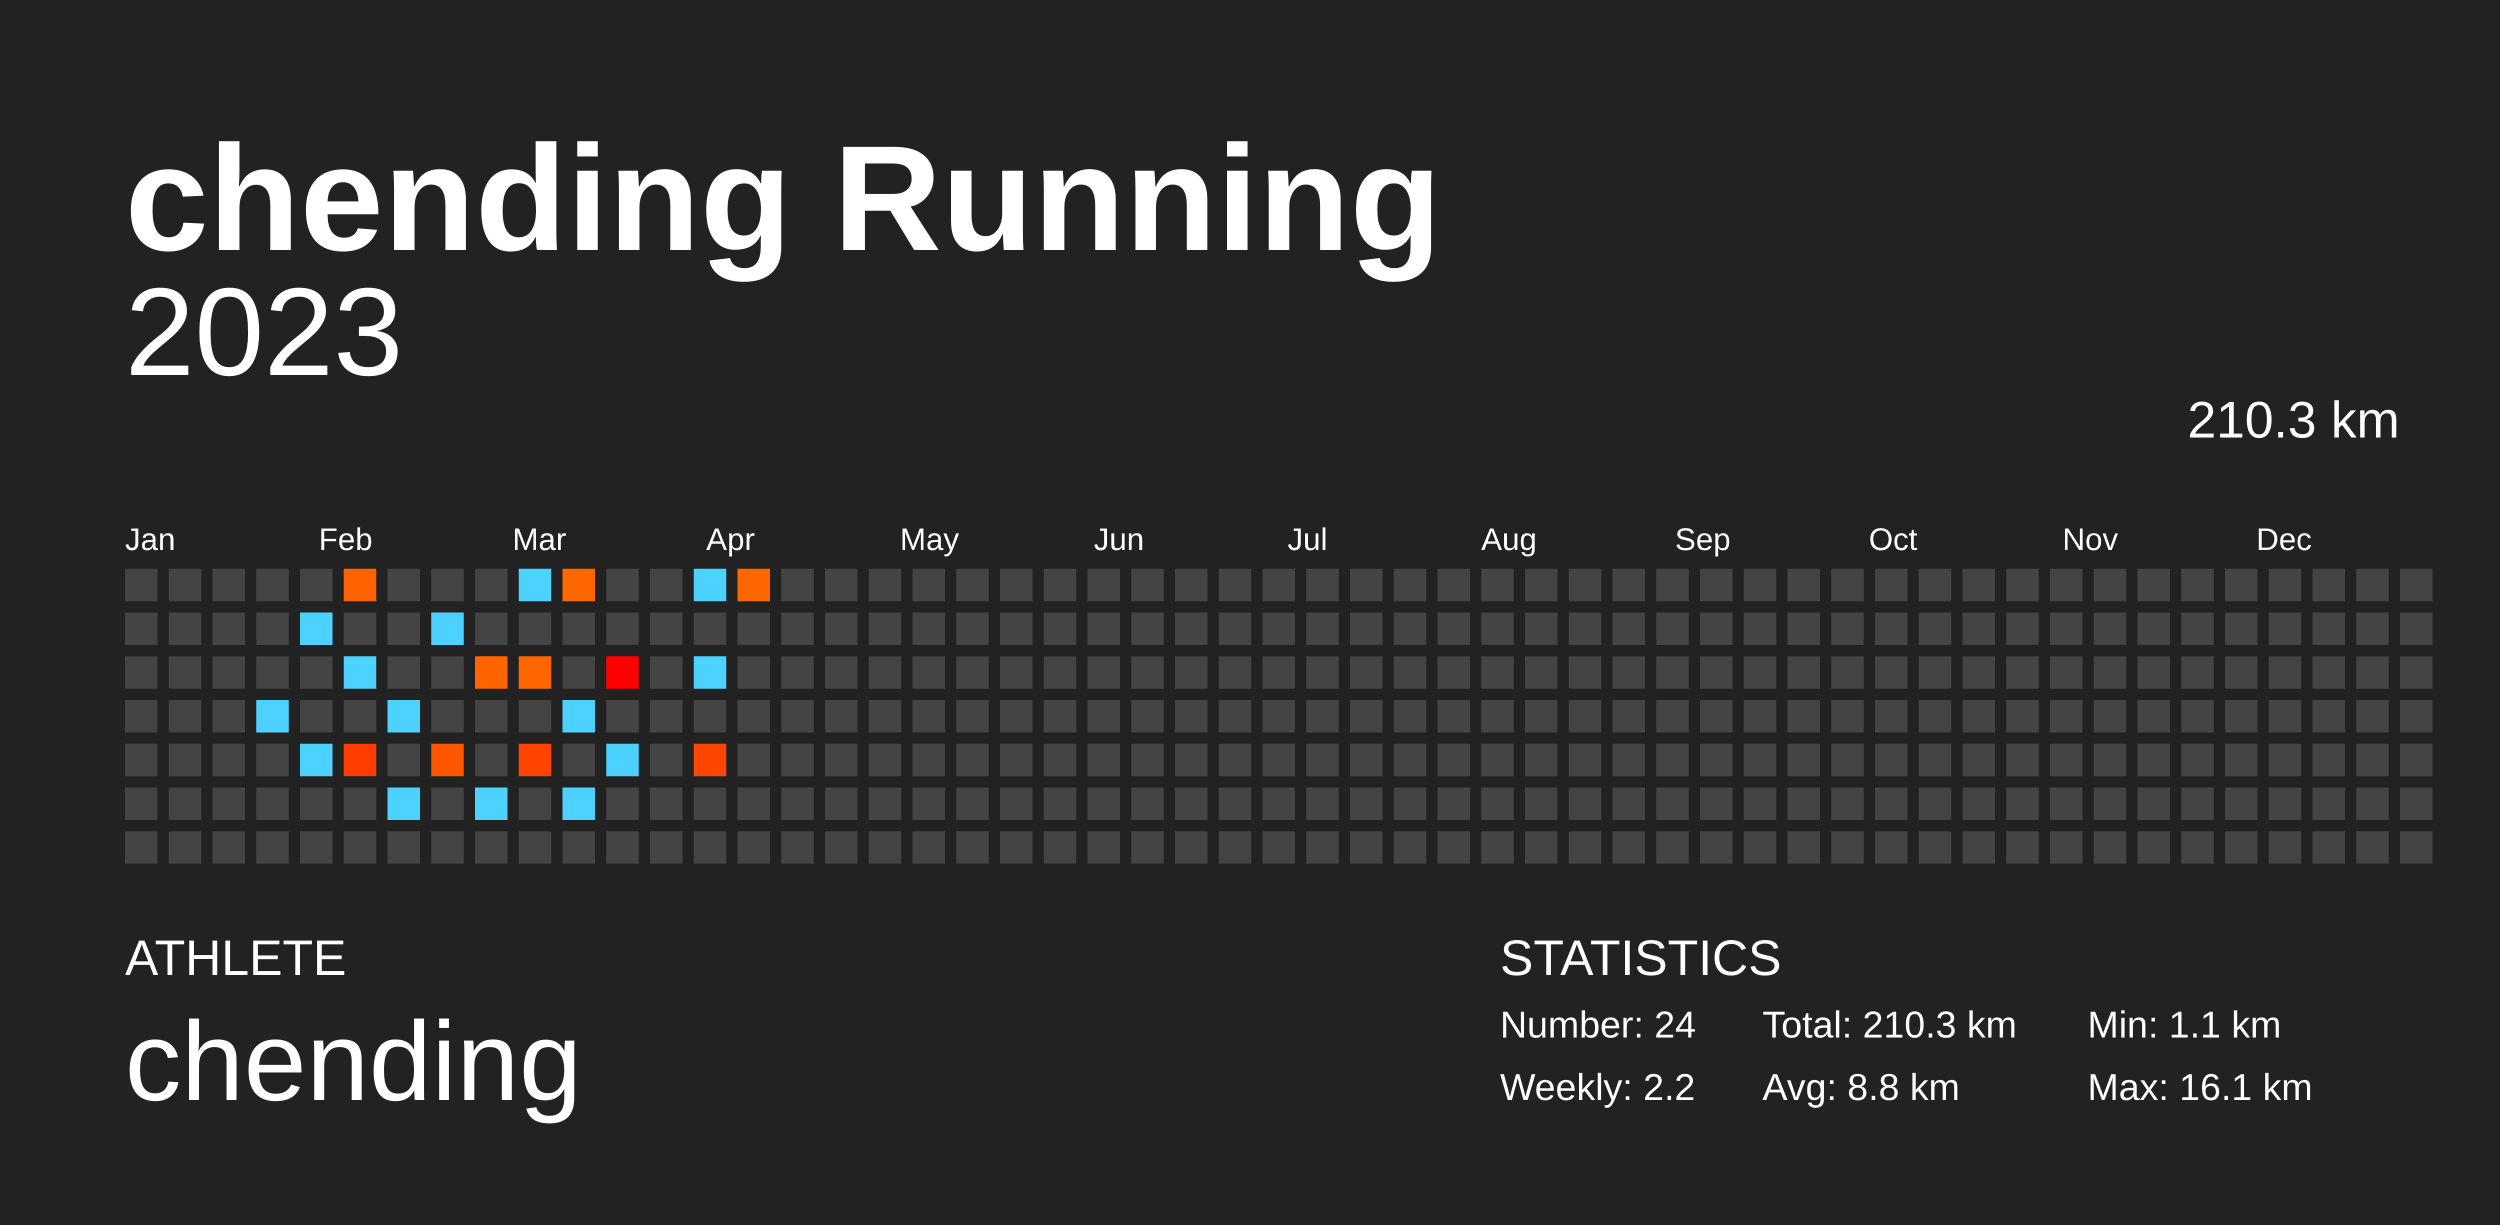
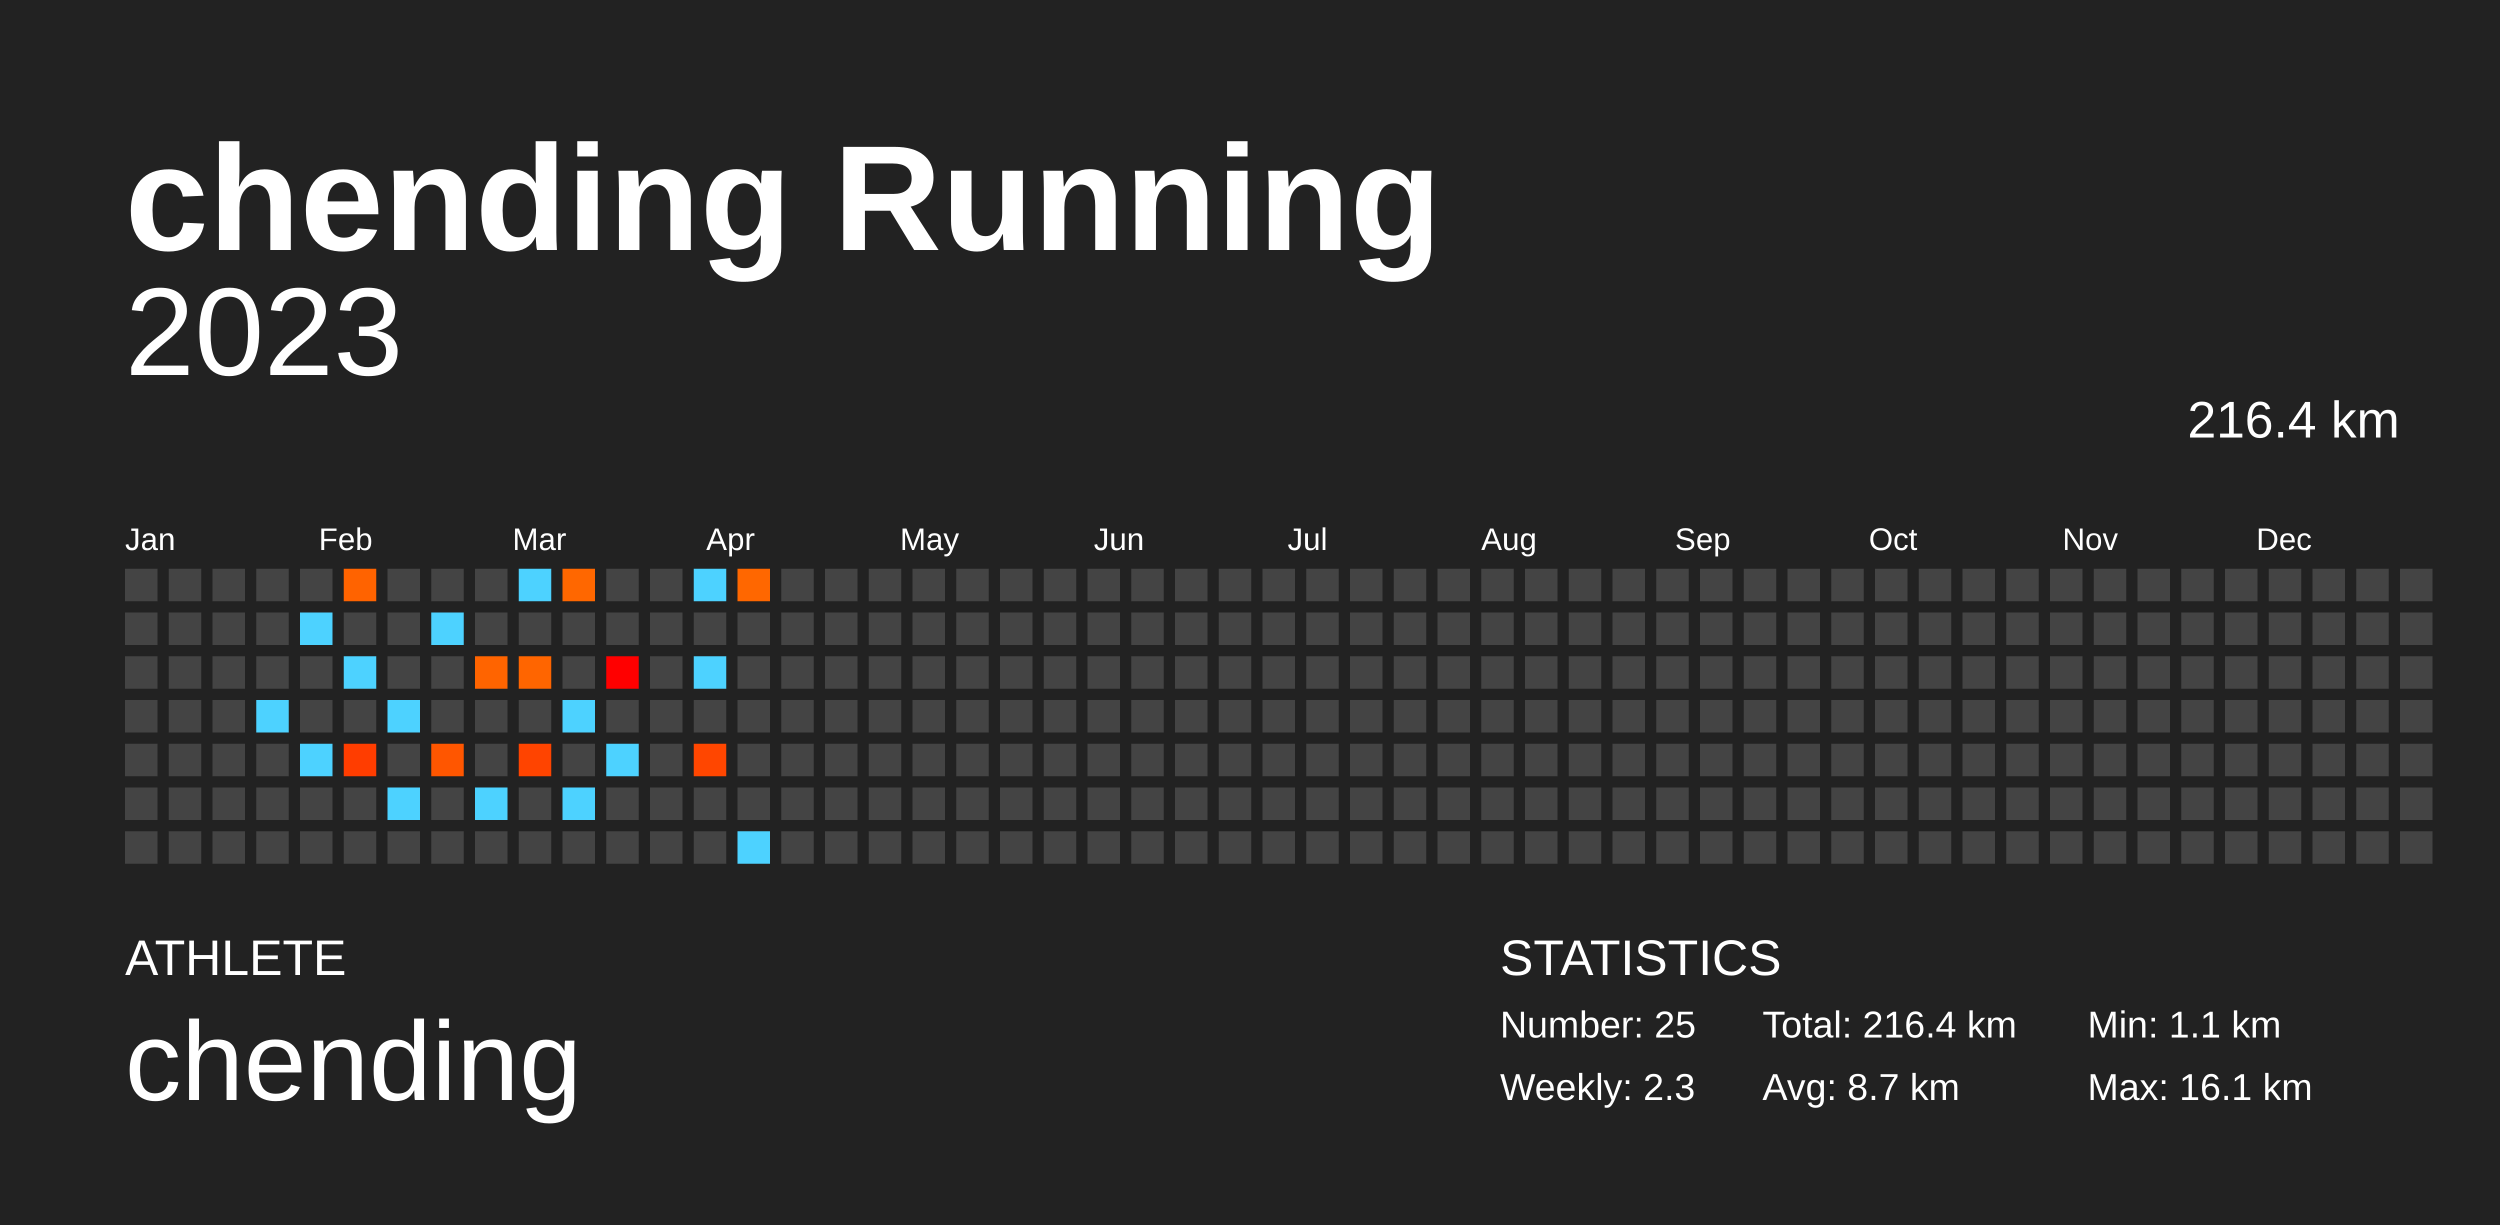
<svg xmlns="http://www.w3.org/2000/svg" baseProfile="full" height="98mm" version="1.1" viewBox="0,0,200,98" width="200mm">
  <defs />
  <rect fill="#222222" height="98" width="200" x="0" y="0" />
  <text fill="#FFFFFF" style="font-size:12px; font-family:Arial; font-weight:bold;" x="10" y="20">chending Running</text>
  <text fill="#FFFFFF" style="font-size:4px; font-family:Arial" x="10" y="78">ATHLETE</text>
  <text fill="#FFFFFF" style="font-size:9px; font-family:Arial" x="10" y="88">chending</text>
  <text fill="#FFFFFF" style="font-size:4px; font-family:Arial" x="120" y="78">STATISTICS</text>
-   <text fill="#FFFFFF" style="font-size:3px; font-family:Arial" x="120" y="83">Number: 24</text>
-   <text fill="#FFFFFF" style="font-size:3px; font-family:Arial" x="120" y="88">Weekly: 2.2</text>
-   <text fill="#FFFFFF" style="font-size:3px; font-family:Arial" x="141" y="83">Total: 210.3 km</text>
-   <text fill="#FFFFFF" style="font-size:3px; font-family:Arial" x="141" y="88">Avg: 8.8 km</text>
+   <text fill="#FFFFFF" style="font-size:3px; font-family:Arial" x="120" y="83">Number: 25</text>
+   <text fill="#FFFFFF" style="font-size:3px; font-family:Arial" x="120" y="88">Weekly: 2.3</text>
+   <text fill="#FFFFFF" style="font-size:3px; font-family:Arial" x="141" y="83">Total: 216.4 km</text>
+   <text fill="#FFFFFF" style="font-size:3px; font-family:Arial" x="141" y="88">Avg: 8.7 km</text>
  <text fill="#FFFFFF" style="font-size:3px; font-family:Arial" x="167" y="83">Min: 1.1 km</text>
  <text fill="#FFFFFF" style="font-size:3px; font-family:Arial" x="167" y="88">Max: 16.1 km</text>
  <text alignment-baseline="hanging" fill="#FFFFFF" style="font-size:10.0px; font-family:Arial;" x="10" y="30">2023</text>
-   <text alignment-baseline="hanging" fill="#FFFFFF" style="font-size:4.125px; font-family:Arial;" x="175" y="35">210.3 km</text>
+   <text alignment-baseline="hanging" fill="#FFFFFF" style="font-size:4.125px; font-family:Arial;" x="175" y="35">216.4 km</text>
  <text fill="#FFFFFF" style="font-size:2.5px; font-family:Arial" x="10.0" y="44">Jan</text>
  <text fill="#FFFFFF" style="font-size:2.5px; font-family:Arial" x="25.5" y="44">Feb</text>
  <text fill="#FFFFFF" style="font-size:2.5px; font-family:Arial" x="41.0" y="44">Mar</text>
  <text fill="#FFFFFF" style="font-size:2.5px; font-family:Arial" x="56.5" y="44">Apr</text>
  <text fill="#FFFFFF" style="font-size:2.5px; font-family:Arial" x="72.0" y="44">May</text>
  <text fill="#FFFFFF" style="font-size:2.5px; font-family:Arial" x="87.5" y="44">Jun</text>
  <text fill="#FFFFFF" style="font-size:2.5px; font-family:Arial" x="103.0" y="44">Jul</text>
  <text fill="#FFFFFF" style="font-size:2.5px; font-family:Arial" x="118.5" y="44">Aug</text>
  <text fill="#FFFFFF" style="font-size:2.5px; font-family:Arial" x="134.0" y="44">Sep</text>
  <text fill="#FFFFFF" style="font-size:2.5px; font-family:Arial" x="149.5" y="44">Oct</text>
  <text fill="#FFFFFF" style="font-size:2.5px; font-family:Arial" x="165.0" y="44">Nov</text>
  <text fill="#FFFFFF" style="font-size:2.5px; font-family:Arial" x="180.5" y="44">Dec</text>
  <rect fill="#444444" height="2.6" width="2.6" x="10.0" y="45.5" />
  <rect fill="#444444" height="2.6" width="2.6" x="10.0" y="49.0" />
  <rect fill="#444444" height="2.6" width="2.6" x="10.0" y="52.5" />
  <rect fill="#444444" height="2.6" width="2.6" x="10.0" y="56.0" />
  <rect fill="#444444" height="2.6" width="2.6" x="10.0" y="59.5" />
  <rect fill="#444444" height="2.6" width="2.6" x="10.0" y="63.0" />
  <rect fill="#444444" height="2.6" width="2.6" x="10.0" y="66.5" />
  <rect fill="#444444" height="2.6" width="2.6" x="13.5" y="45.5" />
  <rect fill="#444444" height="2.6" width="2.6" x="13.5" y="49.0" />
  <rect fill="#444444" height="2.6" width="2.6" x="13.5" y="52.5" />
  <rect fill="#444444" height="2.6" width="2.6" x="13.5" y="56.0" />
  <rect fill="#444444" height="2.6" width="2.6" x="13.5" y="59.5" />
  <rect fill="#444444" height="2.6" width="2.6" x="13.5" y="63.0" />
  <rect fill="#444444" height="2.6" width="2.6" x="13.5" y="66.5" />
  <rect fill="#444444" height="2.6" width="2.6" x="17.0" y="45.5" />
  <rect fill="#444444" height="2.6" width="2.6" x="17.0" y="49.0" />
  <rect fill="#444444" height="2.6" width="2.6" x="17.0" y="52.5" />
  <rect fill="#444444" height="2.6" width="2.6" x="17.0" y="56.0" />
  <rect fill="#444444" height="2.6" width="2.6" x="17.0" y="59.5" />
  <rect fill="#444444" height="2.6" width="2.6" x="17.0" y="63.0" />
  <rect fill="#444444" height="2.6" width="2.6" x="17.0" y="66.5" />
  <rect fill="#444444" height="2.6" width="2.6" x="20.5" y="45.5" />
  <rect fill="#444444" height="2.6" width="2.6" x="20.5" y="49.0" />
  <rect fill="#444444" height="2.6" width="2.6" x="20.5" y="52.5" />
  <rect fill="#4dd2ff" height="2.6" width="2.6" x="20.5" y="56.0" />
  <rect fill="#444444" height="2.6" width="2.6" x="20.5" y="59.5" />
  <rect fill="#444444" height="2.6" width="2.6" x="20.5" y="63.0" />
  <rect fill="#444444" height="2.6" width="2.6" x="20.5" y="66.5" />
  <rect fill="#444444" height="2.6" width="2.6" x="24.0" y="45.5" />
  <rect fill="#4dd2ff" height="2.6" width="2.6" x="24.0" y="49.0" />
  <rect fill="#444444" height="2.6" width="2.6" x="24.0" y="52.5" />
  <rect fill="#444444" height="2.6" width="2.6" x="24.0" y="56.0" />
  <rect fill="#4dd2ff" height="2.6" width="2.6" x="24.0" y="59.5" />
  <rect fill="#444444" height="2.6" width="2.6" x="24.0" y="63.0" />
  <rect fill="#444444" height="2.6" width="2.6" x="24.0" y="66.5" />
  <rect fill="#ff6300" height="2.6" width="2.6" x="27.5" y="45.5" />
  <rect fill="#444444" height="2.6" width="2.6" x="27.5" y="49.0" />
  <rect fill="#4dd2ff" height="2.6" width="2.6" x="27.5" y="52.5" />
  <rect fill="#444444" height="2.6" width="2.6" x="27.5" y="56.0" />
  <rect fill="#ff3d00" height="2.6" width="2.6" x="27.5" y="59.5" />
  <rect fill="#444444" height="2.6" width="2.6" x="27.5" y="63.0" />
  <rect fill="#444444" height="2.6" width="2.6" x="27.5" y="66.5" />
  <rect fill="#444444" height="2.6" width="2.6" x="31.0" y="45.5" />
  <rect fill="#444444" height="2.6" width="2.6" x="31.0" y="49.0" />
  <rect fill="#444444" height="2.6" width="2.6" x="31.0" y="52.5" />
  <rect fill="#4dd2ff" height="2.6" width="2.6" x="31.0" y="56.0" />
  <rect fill="#444444" height="2.6" width="2.6" x="31.0" y="59.5" />
  <rect fill="#4dd2ff" height="2.6" width="2.6" x="31.0" y="63.0" />
  <rect fill="#444444" height="2.6" width="2.6" x="31.0" y="66.5" />
  <rect fill="#444444" height="2.6" width="2.6" x="34.5" y="45.5" />
  <rect fill="#4dd2ff" height="2.6" width="2.6" x="34.5" y="49.0" />
  <rect fill="#444444" height="2.6" width="2.6" x="34.5" y="52.5" />
  <rect fill="#444444" height="2.6" width="2.6" x="34.5" y="56.0" />
  <rect fill="#ff5600" height="2.6" width="2.6" x="34.5" y="59.5" />
  <rect fill="#444444" height="2.6" width="2.6" x="34.5" y="63.0" />
  <rect fill="#444444" height="2.6" width="2.6" x="34.5" y="66.5" />
  <rect fill="#444444" height="2.6" width="2.6" x="38.0" y="45.5" />
  <rect fill="#444444" height="2.6" width="2.6" x="38.0" y="49.0" />
  <rect fill="#ff6400" height="2.6" width="2.6" x="38.0" y="52.5" />
  <rect fill="#444444" height="2.6" width="2.6" x="38.0" y="56.0" />
  <rect fill="#444444" height="2.6" width="2.6" x="38.0" y="59.5" />
  <rect fill="#4dd2ff" height="2.6" width="2.6" x="38.0" y="63.0" />
  <rect fill="#444444" height="2.6" width="2.6" x="38.0" y="66.5" />
  <rect fill="#4dd2ff" height="2.6" width="2.6" x="41.5" y="45.5" />
  <rect fill="#444444" height="2.6" width="2.6" x="41.5" y="49.0" />
  <rect fill="#ff6500" height="2.6" width="2.6" x="41.5" y="52.5" />
  <rect fill="#444444" height="2.6" width="2.6" x="41.5" y="56.0" />
  <rect fill="#ff4400" height="2.6" width="2.6" x="41.5" y="59.5" />
  <rect fill="#444444" height="2.6" width="2.6" x="41.5" y="63.0" />
  <rect fill="#444444" height="2.6" width="2.6" x="41.5" y="66.5" />
  <rect fill="#ff6700" height="2.6" width="2.6" x="45.0" y="45.5" />
  <rect fill="#444444" height="2.6" width="2.6" x="45.0" y="49.0" />
  <rect fill="#444444" height="2.6" width="2.6" x="45.0" y="52.5" />
  <rect fill="#4dd2ff" height="2.6" width="2.6" x="45.0" y="56.0" />
  <rect fill="#444444" height="2.6" width="2.6" x="45.0" y="59.5" />
  <rect fill="#4dd2ff" height="2.6" width="2.6" x="45.0" y="63.0" />
  <rect fill="#444444" height="2.6" width="2.6" x="45.0" y="66.5" />
  <rect fill="#444444" height="2.6" width="2.6" x="48.5" y="45.5" />
  <rect fill="#444444" height="2.6" width="2.6" x="48.5" y="49.0" />
  <rect fill="#ff0000" height="2.6" width="2.6" x="48.5" y="52.5" />
  <rect fill="#444444" height="2.6" width="2.6" x="48.5" y="56.0" />
  <rect fill="#4dd2ff" height="2.6" width="2.6" x="48.5" y="59.5" />
  <rect fill="#444444" height="2.6" width="2.6" x="48.5" y="63.0" />
  <rect fill="#444444" height="2.6" width="2.6" x="48.5" y="66.5" />
  <rect fill="#444444" height="2.6" width="2.6" x="52.0" y="45.5" />
  <rect fill="#444444" height="2.6" width="2.6" x="52.0" y="49.0" />
  <rect fill="#444444" height="2.6" width="2.6" x="52.0" y="52.5" />
  <rect fill="#444444" height="2.6" width="2.6" x="52.0" y="56.0" />
  <rect fill="#444444" height="2.6" width="2.6" x="52.0" y="59.5" />
  <rect fill="#444444" height="2.6" width="2.6" x="52.0" y="63.0" />
  <rect fill="#444444" height="2.6" width="2.6" x="52.0" y="66.5" />
  <rect fill="#4dd2ff" height="2.6" width="2.6" x="55.5" y="45.5" />
  <rect fill="#444444" height="2.6" width="2.6" x="55.5" y="49.0" />
  <rect fill="#4dd2ff" height="2.6" width="2.6" x="55.5" y="52.5" />
  <rect fill="#444444" height="2.6" width="2.6" x="55.5" y="56.0" />
  <rect fill="#ff4600" height="2.6" width="2.6" x="55.5" y="59.5" />
  <rect fill="#444444" height="2.6" width="2.6" x="55.5" y="63.0" />
  <rect fill="#444444" height="2.6" width="2.6" x="55.5" y="66.5" />
  <rect fill="#ff6700" height="2.6" width="2.6" x="59.0" y="45.5" />
  <rect fill="#444444" height="2.6" width="2.6" x="59.0" y="49.0" />
  <rect fill="#444444" height="2.6" width="2.6" x="59.0" y="52.5" />
  <rect fill="#444444" height="2.6" width="2.6" x="59.0" y="56.0" />
  <rect fill="#444444" height="2.6" width="2.6" x="59.0" y="59.5" />
  <rect fill="#444444" height="2.6" width="2.6" x="59.0" y="63.0" />
-   <rect fill="#444444" height="2.6" width="2.6" x="59.0" y="66.5" />
+   <rect fill="#4dd2ff" height="2.6" width="2.6" x="59.0" y="66.5" />
  <rect fill="#444444" height="2.6" width="2.6" x="62.5" y="45.5" />
  <rect fill="#444444" height="2.6" width="2.6" x="62.5" y="49.0" />
  <rect fill="#444444" height="2.6" width="2.6" x="62.5" y="52.5" />
  <rect fill="#444444" height="2.6" width="2.6" x="62.5" y="56.0" />
  <rect fill="#444444" height="2.6" width="2.6" x="62.5" y="59.5" />
  <rect fill="#444444" height="2.6" width="2.6" x="62.5" y="63.0" />
  <rect fill="#444444" height="2.6" width="2.6" x="62.5" y="66.5" />
  <rect fill="#444444" height="2.6" width="2.6" x="66.0" y="45.5" />
  <rect fill="#444444" height="2.6" width="2.6" x="66.0" y="49.0" />
  <rect fill="#444444" height="2.6" width="2.6" x="66.0" y="52.5" />
  <rect fill="#444444" height="2.6" width="2.6" x="66.0" y="56.0" />
  <rect fill="#444444" height="2.6" width="2.6" x="66.0" y="59.5" />
  <rect fill="#444444" height="2.6" width="2.6" x="66.0" y="63.0" />
  <rect fill="#444444" height="2.6" width="2.6" x="66.0" y="66.5" />
  <rect fill="#444444" height="2.6" width="2.6" x="69.5" y="45.5" />
  <rect fill="#444444" height="2.6" width="2.6" x="69.5" y="49.0" />
  <rect fill="#444444" height="2.6" width="2.6" x="69.5" y="52.5" />
  <rect fill="#444444" height="2.6" width="2.6" x="69.5" y="56.0" />
  <rect fill="#444444" height="2.6" width="2.6" x="69.5" y="59.5" />
  <rect fill="#444444" height="2.6" width="2.6" x="69.5" y="63.0" />
  <rect fill="#444444" height="2.6" width="2.6" x="69.5" y="66.5" />
  <rect fill="#444444" height="2.6" width="2.6" x="73.0" y="45.5" />
  <rect fill="#444444" height="2.6" width="2.6" x="73.0" y="49.0" />
  <rect fill="#444444" height="2.6" width="2.6" x="73.0" y="52.5" />
  <rect fill="#444444" height="2.6" width="2.6" x="73.0" y="56.0" />
  <rect fill="#444444" height="2.6" width="2.6" x="73.0" y="59.5" />
  <rect fill="#444444" height="2.6" width="2.6" x="73.0" y="63.0" />
  <rect fill="#444444" height="2.6" width="2.6" x="73.0" y="66.5" />
  <rect fill="#444444" height="2.6" width="2.6" x="76.5" y="45.5" />
  <rect fill="#444444" height="2.6" width="2.6" x="76.5" y="49.0" />
  <rect fill="#444444" height="2.6" width="2.6" x="76.5" y="52.5" />
  <rect fill="#444444" height="2.6" width="2.6" x="76.5" y="56.0" />
  <rect fill="#444444" height="2.6" width="2.6" x="76.5" y="59.5" />
  <rect fill="#444444" height="2.6" width="2.6" x="76.5" y="63.0" />
  <rect fill="#444444" height="2.6" width="2.6" x="76.5" y="66.5" />
  <rect fill="#444444" height="2.6" width="2.6" x="80.0" y="45.5" />
  <rect fill="#444444" height="2.6" width="2.6" x="80.0" y="49.0" />
  <rect fill="#444444" height="2.6" width="2.6" x="80.0" y="52.5" />
  <rect fill="#444444" height="2.6" width="2.6" x="80.0" y="56.0" />
  <rect fill="#444444" height="2.6" width="2.6" x="80.0" y="59.5" />
  <rect fill="#444444" height="2.6" width="2.6" x="80.0" y="63.0" />
  <rect fill="#444444" height="2.6" width="2.6" x="80.0" y="66.5" />
  <rect fill="#444444" height="2.6" width="2.6" x="83.5" y="45.5" />
  <rect fill="#444444" height="2.6" width="2.6" x="83.5" y="49.0" />
  <rect fill="#444444" height="2.6" width="2.6" x="83.5" y="52.5" />
  <rect fill="#444444" height="2.6" width="2.6" x="83.5" y="56.0" />
  <rect fill="#444444" height="2.6" width="2.6" x="83.5" y="59.5" />
  <rect fill="#444444" height="2.6" width="2.6" x="83.5" y="63.0" />
  <rect fill="#444444" height="2.6" width="2.6" x="83.5" y="66.5" />
  <rect fill="#444444" height="2.6" width="2.6" x="87.0" y="45.5" />
  <rect fill="#444444" height="2.6" width="2.6" x="87.0" y="49.0" />
  <rect fill="#444444" height="2.6" width="2.6" x="87.0" y="52.5" />
  <rect fill="#444444" height="2.6" width="2.6" x="87.0" y="56.0" />
  <rect fill="#444444" height="2.6" width="2.6" x="87.0" y="59.5" />
  <rect fill="#444444" height="2.6" width="2.6" x="87.0" y="63.0" />
  <rect fill="#444444" height="2.6" width="2.6" x="87.0" y="66.5" />
  <rect fill="#444444" height="2.6" width="2.6" x="90.5" y="45.5" />
  <rect fill="#444444" height="2.6" width="2.6" x="90.5" y="49.0" />
  <rect fill="#444444" height="2.6" width="2.6" x="90.5" y="52.5" />
  <rect fill="#444444" height="2.6" width="2.6" x="90.5" y="56.0" />
  <rect fill="#444444" height="2.6" width="2.6" x="90.5" y="59.5" />
  <rect fill="#444444" height="2.6" width="2.6" x="90.5" y="63.0" />
  <rect fill="#444444" height="2.6" width="2.6" x="90.5" y="66.5" />
  <rect fill="#444444" height="2.6" width="2.6" x="94.0" y="45.5" />
  <rect fill="#444444" height="2.6" width="2.6" x="94.0" y="49.0" />
  <rect fill="#444444" height="2.6" width="2.6" x="94.0" y="52.5" />
  <rect fill="#444444" height="2.6" width="2.6" x="94.0" y="56.0" />
  <rect fill="#444444" height="2.6" width="2.6" x="94.0" y="59.5" />
  <rect fill="#444444" height="2.6" width="2.6" x="94.0" y="63.0" />
  <rect fill="#444444" height="2.6" width="2.6" x="94.0" y="66.5" />
  <rect fill="#444444" height="2.6" width="2.6" x="97.5" y="45.5" />
  <rect fill="#444444" height="2.6" width="2.6" x="97.5" y="49.0" />
  <rect fill="#444444" height="2.6" width="2.6" x="97.5" y="52.5" />
  <rect fill="#444444" height="2.6" width="2.6" x="97.5" y="56.0" />
  <rect fill="#444444" height="2.6" width="2.6" x="97.5" y="59.5" />
  <rect fill="#444444" height="2.6" width="2.6" x="97.5" y="63.0" />
  <rect fill="#444444" height="2.6" width="2.6" x="97.5" y="66.5" />
  <rect fill="#444444" height="2.6" width="2.6" x="101.0" y="45.5" />
  <rect fill="#444444" height="2.6" width="2.6" x="101.0" y="49.0" />
  <rect fill="#444444" height="2.6" width="2.6" x="101.0" y="52.5" />
  <rect fill="#444444" height="2.6" width="2.6" x="101.0" y="56.0" />
  <rect fill="#444444" height="2.6" width="2.6" x="101.0" y="59.5" />
  <rect fill="#444444" height="2.6" width="2.6" x="101.0" y="63.0" />
  <rect fill="#444444" height="2.6" width="2.6" x="101.0" y="66.5" />
  <rect fill="#444444" height="2.6" width="2.6" x="104.5" y="45.5" />
  <rect fill="#444444" height="2.6" width="2.6" x="104.5" y="49.0" />
  <rect fill="#444444" height="2.6" width="2.6" x="104.5" y="52.5" />
  <rect fill="#444444" height="2.6" width="2.6" x="104.5" y="56.0" />
  <rect fill="#444444" height="2.6" width="2.6" x="104.5" y="59.5" />
  <rect fill="#444444" height="2.6" width="2.6" x="104.5" y="63.0" />
  <rect fill="#444444" height="2.6" width="2.6" x="104.5" y="66.5" />
  <rect fill="#444444" height="2.6" width="2.6" x="108.0" y="45.5" />
  <rect fill="#444444" height="2.6" width="2.6" x="108.0" y="49.0" />
  <rect fill="#444444" height="2.6" width="2.6" x="108.0" y="52.5" />
  <rect fill="#444444" height="2.6" width="2.6" x="108.0" y="56.0" />
  <rect fill="#444444" height="2.6" width="2.6" x="108.0" y="59.5" />
  <rect fill="#444444" height="2.6" width="2.6" x="108.0" y="63.0" />
  <rect fill="#444444" height="2.6" width="2.6" x="108.0" y="66.5" />
  <rect fill="#444444" height="2.6" width="2.6" x="111.5" y="45.5" />
  <rect fill="#444444" height="2.6" width="2.6" x="111.5" y="49.0" />
  <rect fill="#444444" height="2.6" width="2.6" x="111.5" y="52.5" />
  <rect fill="#444444" height="2.6" width="2.6" x="111.5" y="56.0" />
  <rect fill="#444444" height="2.6" width="2.6" x="111.5" y="59.5" />
  <rect fill="#444444" height="2.6" width="2.6" x="111.5" y="63.0" />
  <rect fill="#444444" height="2.6" width="2.6" x="111.5" y="66.5" />
  <rect fill="#444444" height="2.6" width="2.6" x="115.0" y="45.5" />
  <rect fill="#444444" height="2.6" width="2.6" x="115.0" y="49.0" />
  <rect fill="#444444" height="2.6" width="2.6" x="115.0" y="52.5" />
  <rect fill="#444444" height="2.6" width="2.6" x="115.0" y="56.0" />
  <rect fill="#444444" height="2.6" width="2.6" x="115.0" y="59.5" />
  <rect fill="#444444" height="2.6" width="2.6" x="115.0" y="63.0" />
  <rect fill="#444444" height="2.6" width="2.6" x="115.0" y="66.5" />
  <rect fill="#444444" height="2.6" width="2.6" x="118.5" y="45.5" />
  <rect fill="#444444" height="2.6" width="2.6" x="118.5" y="49.0" />
  <rect fill="#444444" height="2.6" width="2.6" x="118.5" y="52.5" />
  <rect fill="#444444" height="2.6" width="2.6" x="118.5" y="56.0" />
  <rect fill="#444444" height="2.6" width="2.6" x="118.5" y="59.5" />
  <rect fill="#444444" height="2.6" width="2.6" x="118.5" y="63.0" />
  <rect fill="#444444" height="2.6" width="2.6" x="118.5" y="66.5" />
  <rect fill="#444444" height="2.6" width="2.6" x="122.0" y="45.5" />
  <rect fill="#444444" height="2.6" width="2.6" x="122.0" y="49.0" />
  <rect fill="#444444" height="2.6" width="2.6" x="122.0" y="52.5" />
  <rect fill="#444444" height="2.6" width="2.6" x="122.0" y="56.0" />
  <rect fill="#444444" height="2.6" width="2.6" x="122.0" y="59.5" />
  <rect fill="#444444" height="2.6" width="2.6" x="122.0" y="63.0" />
  <rect fill="#444444" height="2.6" width="2.6" x="122.0" y="66.5" />
  <rect fill="#444444" height="2.6" width="2.6" x="125.5" y="45.5" />
  <rect fill="#444444" height="2.6" width="2.6" x="125.5" y="49.0" />
  <rect fill="#444444" height="2.6" width="2.6" x="125.5" y="52.5" />
  <rect fill="#444444" height="2.6" width="2.6" x="125.5" y="56.0" />
  <rect fill="#444444" height="2.6" width="2.6" x="125.5" y="59.5" />
  <rect fill="#444444" height="2.6" width="2.6" x="125.5" y="63.0" />
  <rect fill="#444444" height="2.6" width="2.6" x="125.5" y="66.5" />
  <rect fill="#444444" height="2.6" width="2.6" x="129.0" y="45.5" />
  <rect fill="#444444" height="2.6" width="2.6" x="129.0" y="49.0" />
  <rect fill="#444444" height="2.6" width="2.6" x="129.0" y="52.5" />
  <rect fill="#444444" height="2.6" width="2.6" x="129.0" y="56.0" />
  <rect fill="#444444" height="2.6" width="2.6" x="129.0" y="59.5" />
  <rect fill="#444444" height="2.6" width="2.6" x="129.0" y="63.0" />
  <rect fill="#444444" height="2.6" width="2.6" x="129.0" y="66.5" />
  <rect fill="#444444" height="2.6" width="2.6" x="132.5" y="45.5" />
  <rect fill="#444444" height="2.6" width="2.6" x="132.5" y="49.0" />
  <rect fill="#444444" height="2.6" width="2.6" x="132.5" y="52.5" />
  <rect fill="#444444" height="2.6" width="2.6" x="132.5" y="56.0" />
  <rect fill="#444444" height="2.6" width="2.6" x="132.5" y="59.5" />
  <rect fill="#444444" height="2.6" width="2.6" x="132.5" y="63.0" />
  <rect fill="#444444" height="2.6" width="2.6" x="132.5" y="66.5" />
  <rect fill="#444444" height="2.6" width="2.6" x="136.0" y="45.5" />
  <rect fill="#444444" height="2.6" width="2.6" x="136.0" y="49.0" />
  <rect fill="#444444" height="2.6" width="2.6" x="136.0" y="52.5" />
  <rect fill="#444444" height="2.6" width="2.6" x="136.0" y="56.0" />
  <rect fill="#444444" height="2.6" width="2.6" x="136.0" y="59.5" />
  <rect fill="#444444" height="2.6" width="2.6" x="136.0" y="63.0" />
  <rect fill="#444444" height="2.6" width="2.6" x="136.0" y="66.5" />
  <rect fill="#444444" height="2.6" width="2.6" x="139.5" y="45.5" />
  <rect fill="#444444" height="2.6" width="2.6" x="139.5" y="49.0" />
  <rect fill="#444444" height="2.6" width="2.6" x="139.5" y="52.5" />
  <rect fill="#444444" height="2.6" width="2.6" x="139.5" y="56.0" />
  <rect fill="#444444" height="2.6" width="2.6" x="139.5" y="59.5" />
  <rect fill="#444444" height="2.6" width="2.6" x="139.5" y="63.0" />
  <rect fill="#444444" height="2.6" width="2.6" x="139.5" y="66.5" />
  <rect fill="#444444" height="2.6" width="2.6" x="143.0" y="45.5" />
  <rect fill="#444444" height="2.6" width="2.6" x="143.0" y="49.0" />
  <rect fill="#444444" height="2.6" width="2.6" x="143.0" y="52.5" />
  <rect fill="#444444" height="2.6" width="2.6" x="143.0" y="56.0" />
  <rect fill="#444444" height="2.6" width="2.6" x="143.0" y="59.5" />
  <rect fill="#444444" height="2.6" width="2.6" x="143.0" y="63.0" />
  <rect fill="#444444" height="2.6" width="2.6" x="143.0" y="66.5" />
  <rect fill="#444444" height="2.6" width="2.6" x="146.5" y="45.5" />
  <rect fill="#444444" height="2.6" width="2.6" x="146.5" y="49.0" />
  <rect fill="#444444" height="2.6" width="2.6" x="146.5" y="52.5" />
  <rect fill="#444444" height="2.6" width="2.6" x="146.5" y="56.0" />
  <rect fill="#444444" height="2.6" width="2.6" x="146.5" y="59.5" />
  <rect fill="#444444" height="2.6" width="2.6" x="146.5" y="63.0" />
  <rect fill="#444444" height="2.6" width="2.6" x="146.5" y="66.5" />
  <rect fill="#444444" height="2.6" width="2.6" x="150.0" y="45.5" />
  <rect fill="#444444" height="2.6" width="2.6" x="150.0" y="49.0" />
  <rect fill="#444444" height="2.6" width="2.6" x="150.0" y="52.5" />
  <rect fill="#444444" height="2.6" width="2.6" x="150.0" y="56.0" />
  <rect fill="#444444" height="2.6" width="2.6" x="150.0" y="59.5" />
  <rect fill="#444444" height="2.6" width="2.6" x="150.0" y="63.0" />
  <rect fill="#444444" height="2.6" width="2.6" x="150.0" y="66.5" />
  <rect fill="#444444" height="2.6" width="2.6" x="153.5" y="45.5" />
  <rect fill="#444444" height="2.6" width="2.6" x="153.5" y="49.0" />
  <rect fill="#444444" height="2.6" width="2.6" x="153.5" y="52.5" />
  <rect fill="#444444" height="2.6" width="2.6" x="153.5" y="56.0" />
  <rect fill="#444444" height="2.6" width="2.6" x="153.5" y="59.5" />
  <rect fill="#444444" height="2.6" width="2.6" x="153.5" y="63.0" />
  <rect fill="#444444" height="2.6" width="2.6" x="153.5" y="66.5" />
  <rect fill="#444444" height="2.6" width="2.6" x="157.0" y="45.5" />
  <rect fill="#444444" height="2.6" width="2.6" x="157.0" y="49.0" />
  <rect fill="#444444" height="2.6" width="2.6" x="157.0" y="52.5" />
  <rect fill="#444444" height="2.6" width="2.6" x="157.0" y="56.0" />
  <rect fill="#444444" height="2.6" width="2.6" x="157.0" y="59.5" />
  <rect fill="#444444" height="2.6" width="2.6" x="157.0" y="63.0" />
  <rect fill="#444444" height="2.6" width="2.6" x="157.0" y="66.5" />
  <rect fill="#444444" height="2.6" width="2.6" x="160.5" y="45.5" />
  <rect fill="#444444" height="2.6" width="2.6" x="160.5" y="49.0" />
  <rect fill="#444444" height="2.6" width="2.6" x="160.5" y="52.5" />
  <rect fill="#444444" height="2.6" width="2.6" x="160.5" y="56.0" />
  <rect fill="#444444" height="2.6" width="2.6" x="160.5" y="59.5" />
  <rect fill="#444444" height="2.6" width="2.6" x="160.5" y="63.0" />
  <rect fill="#444444" height="2.6" width="2.6" x="160.5" y="66.5" />
  <rect fill="#444444" height="2.6" width="2.6" x="164.0" y="45.5" />
  <rect fill="#444444" height="2.6" width="2.6" x="164.0" y="49.0" />
  <rect fill="#444444" height="2.6" width="2.6" x="164.0" y="52.5" />
  <rect fill="#444444" height="2.6" width="2.6" x="164.0" y="56.0" />
  <rect fill="#444444" height="2.6" width="2.6" x="164.0" y="59.5" />
  <rect fill="#444444" height="2.6" width="2.6" x="164.0" y="63.0" />
  <rect fill="#444444" height="2.6" width="2.6" x="164.0" y="66.5" />
  <rect fill="#444444" height="2.6" width="2.6" x="167.5" y="45.5" />
  <rect fill="#444444" height="2.6" width="2.6" x="167.5" y="49.0" />
  <rect fill="#444444" height="2.6" width="2.6" x="167.5" y="52.5" />
  <rect fill="#444444" height="2.6" width="2.6" x="167.5" y="56.0" />
  <rect fill="#444444" height="2.6" width="2.6" x="167.5" y="59.5" />
  <rect fill="#444444" height="2.6" width="2.6" x="167.5" y="63.0" />
  <rect fill="#444444" height="2.6" width="2.6" x="167.5" y="66.5" />
  <rect fill="#444444" height="2.6" width="2.6" x="171.0" y="45.5" />
  <rect fill="#444444" height="2.6" width="2.6" x="171.0" y="49.0" />
  <rect fill="#444444" height="2.6" width="2.6" x="171.0" y="52.5" />
  <rect fill="#444444" height="2.6" width="2.6" x="171.0" y="56.0" />
  <rect fill="#444444" height="2.6" width="2.6" x="171.0" y="59.5" />
  <rect fill="#444444" height="2.6" width="2.6" x="171.0" y="63.0" />
  <rect fill="#444444" height="2.6" width="2.6" x="171.0" y="66.5" />
  <rect fill="#444444" height="2.6" width="2.6" x="174.5" y="45.5" />
  <rect fill="#444444" height="2.6" width="2.6" x="174.5" y="49.0" />
  <rect fill="#444444" height="2.6" width="2.6" x="174.5" y="52.5" />
  <rect fill="#444444" height="2.6" width="2.6" x="174.5" y="56.0" />
  <rect fill="#444444" height="2.6" width="2.6" x="174.5" y="59.5" />
  <rect fill="#444444" height="2.6" width="2.6" x="174.5" y="63.0" />
  <rect fill="#444444" height="2.6" width="2.6" x="174.5" y="66.5" />
  <rect fill="#444444" height="2.6" width="2.6" x="178.0" y="45.5" />
  <rect fill="#444444" height="2.6" width="2.6" x="178.0" y="49.0" />
  <rect fill="#444444" height="2.6" width="2.6" x="178.0" y="52.5" />
  <rect fill="#444444" height="2.6" width="2.6" x="178.0" y="56.0" />
  <rect fill="#444444" height="2.6" width="2.6" x="178.0" y="59.5" />
  <rect fill="#444444" height="2.6" width="2.6" x="178.0" y="63.0" />
  <rect fill="#444444" height="2.6" width="2.6" x="178.0" y="66.5" />
  <rect fill="#444444" height="2.6" width="2.6" x="181.5" y="45.5" />
  <rect fill="#444444" height="2.6" width="2.6" x="181.5" y="49.0" />
  <rect fill="#444444" height="2.6" width="2.6" x="181.5" y="52.5" />
  <rect fill="#444444" height="2.6" width="2.6" x="181.5" y="56.0" />
  <rect fill="#444444" height="2.6" width="2.6" x="181.5" y="59.5" />
  <rect fill="#444444" height="2.6" width="2.6" x="181.5" y="63.0" />
  <rect fill="#444444" height="2.6" width="2.6" x="181.5" y="66.5" />
  <rect fill="#444444" height="2.6" width="2.6" x="185.0" y="45.5" />
  <rect fill="#444444" height="2.6" width="2.6" x="185.0" y="49.0" />
  <rect fill="#444444" height="2.6" width="2.6" x="185.0" y="52.5" />
  <rect fill="#444444" height="2.6" width="2.6" x="185.0" y="56.0" />
  <rect fill="#444444" height="2.6" width="2.6" x="185.0" y="59.5" />
  <rect fill="#444444" height="2.6" width="2.6" x="185.0" y="63.0" />
  <rect fill="#444444" height="2.6" width="2.6" x="185.0" y="66.5" />
  <rect fill="#444444" height="2.6" width="2.6" x="188.5" y="45.5" />
  <rect fill="#444444" height="2.6" width="2.6" x="188.5" y="49.0" />
  <rect fill="#444444" height="2.6" width="2.6" x="188.5" y="52.5" />
  <rect fill="#444444" height="2.6" width="2.6" x="188.5" y="56.0" />
  <rect fill="#444444" height="2.6" width="2.6" x="188.5" y="59.5" />
  <rect fill="#444444" height="2.6" width="2.6" x="188.5" y="63.0" />
  <rect fill="#444444" height="2.6" width="2.6" x="188.5" y="66.5" />
  <rect fill="#444444" height="2.6" width="2.6" x="192.0" y="45.5" />
  <rect fill="#444444" height="2.6" width="2.6" x="192.0" y="49.0" />
  <rect fill="#444444" height="2.6" width="2.6" x="192.0" y="52.5" />
  <rect fill="#444444" height="2.6" width="2.6" x="192.0" y="56.0" />
  <rect fill="#444444" height="2.6" width="2.6" x="192.0" y="59.5" />
  <rect fill="#444444" height="2.6" width="2.6" x="192.0" y="63.0" />
  <rect fill="#444444" height="2.6" width="2.6" x="192.0" y="66.5" />
</svg>
